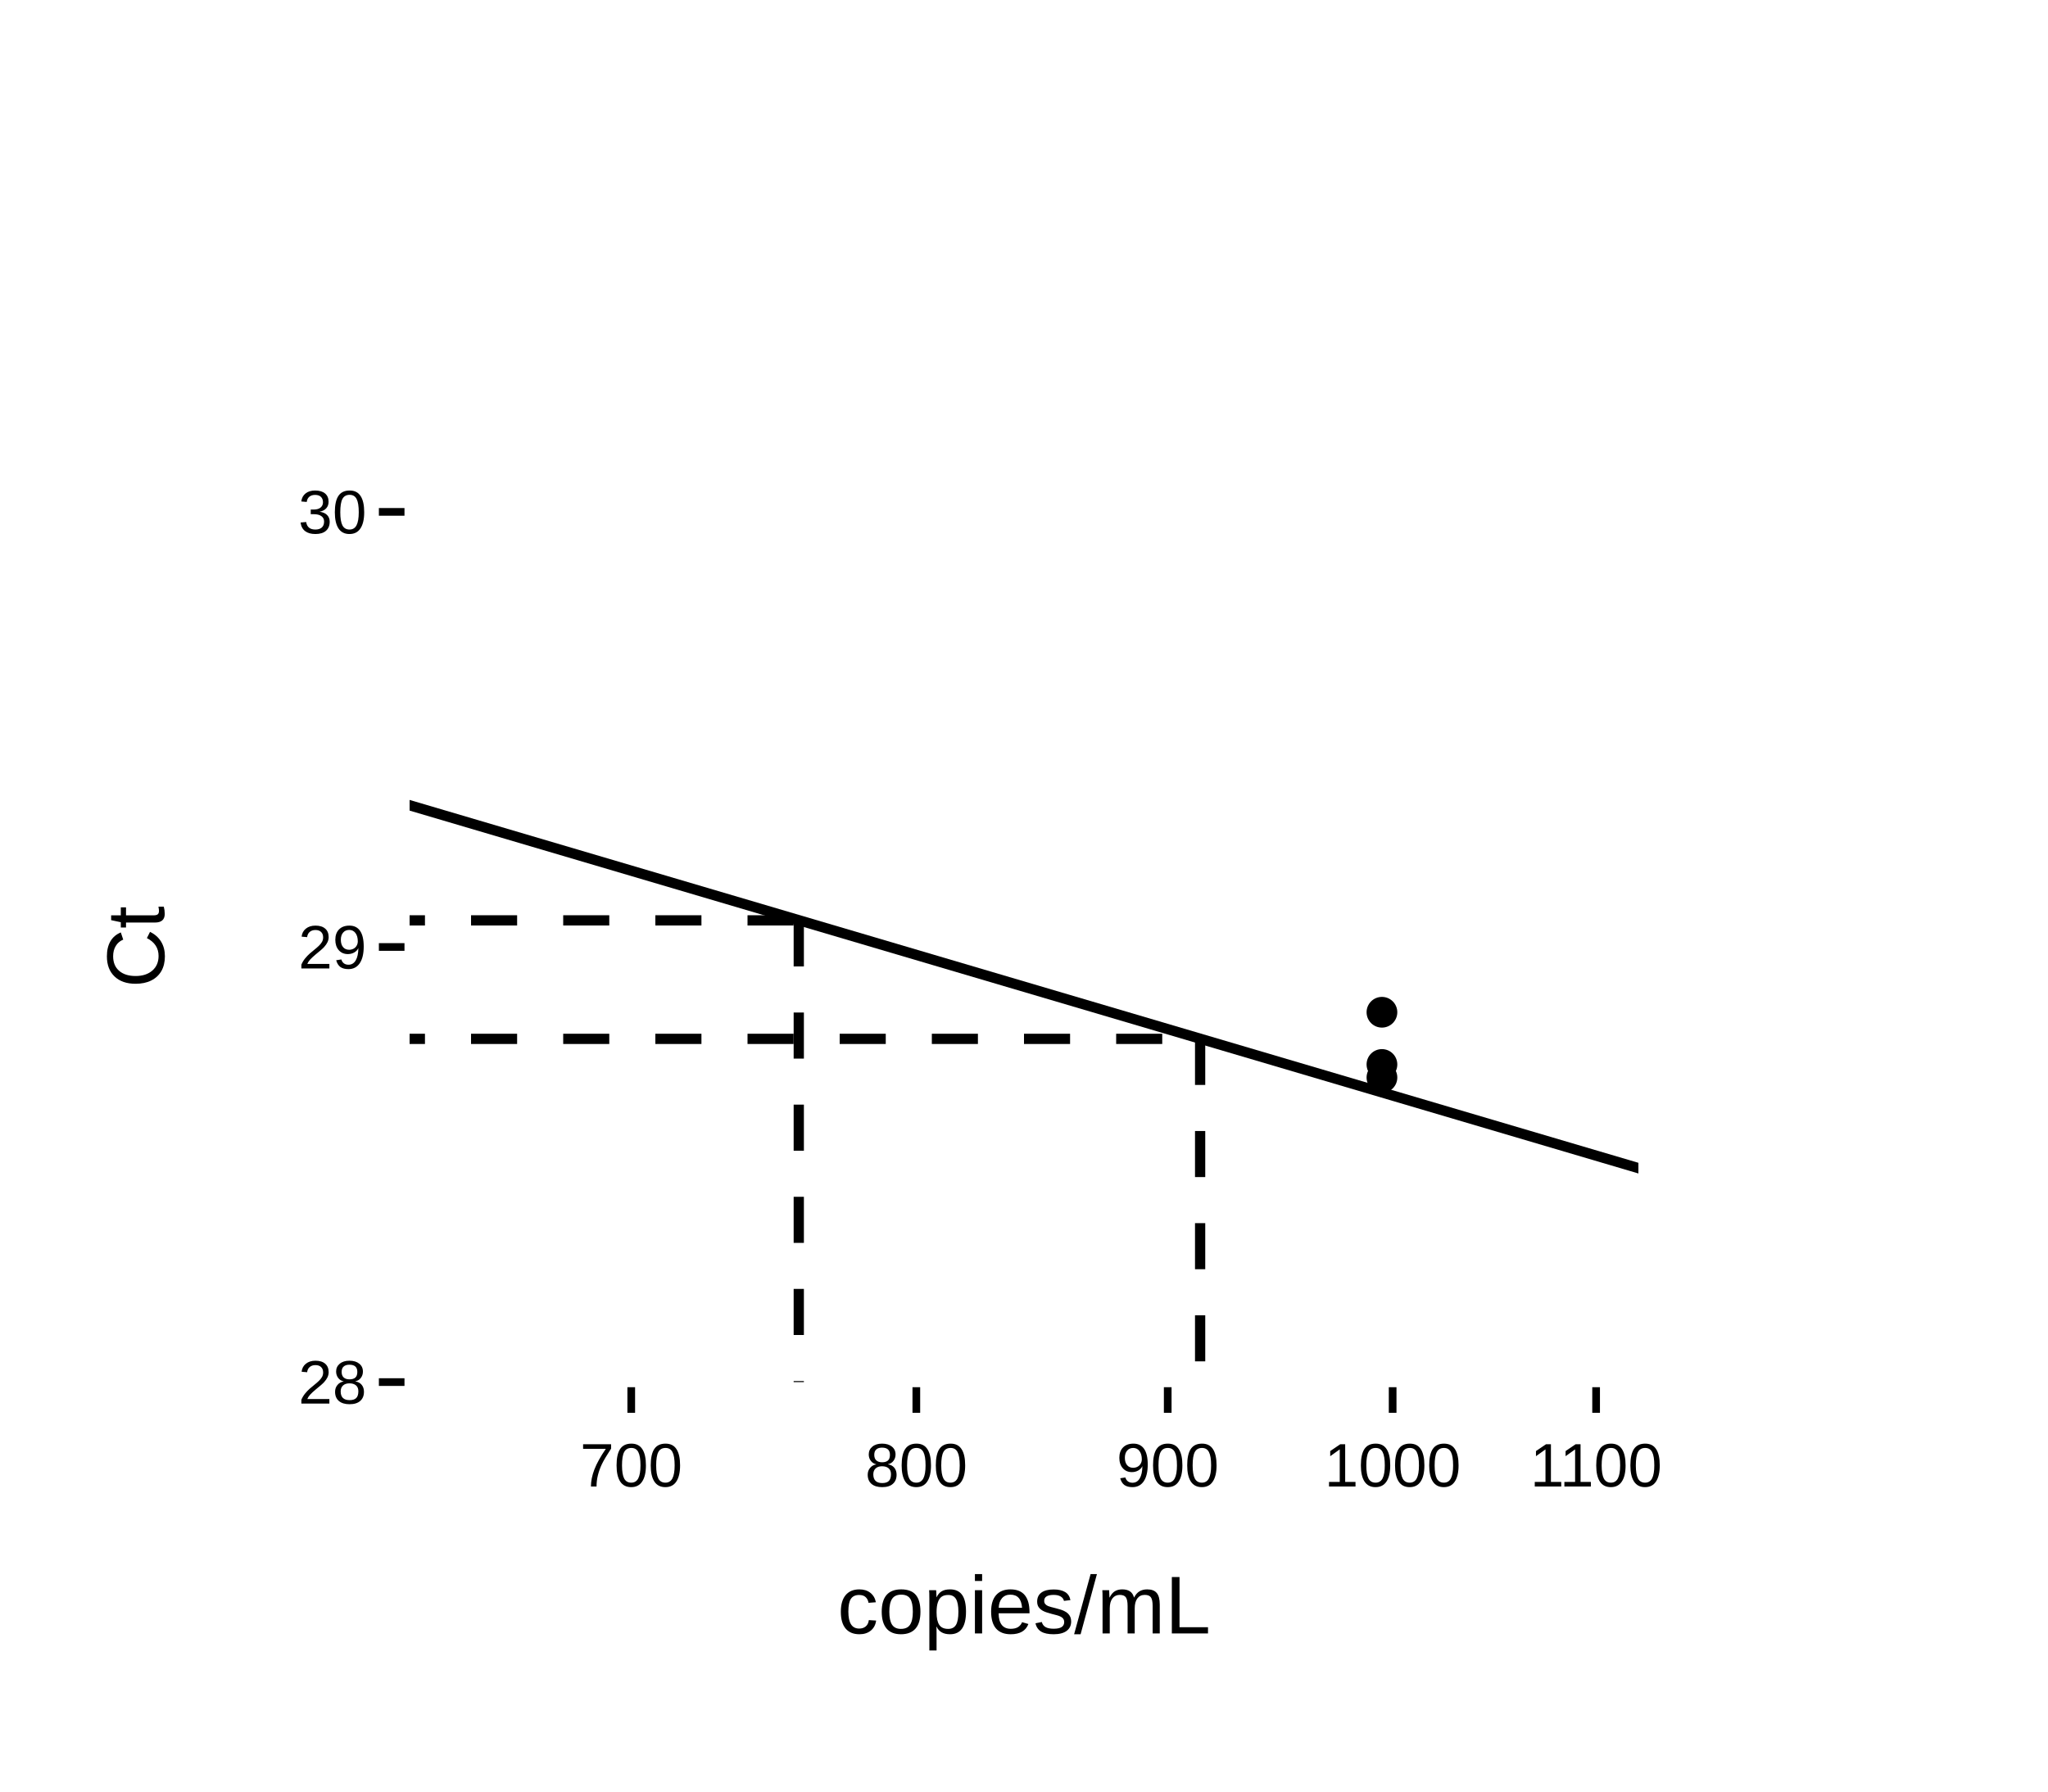
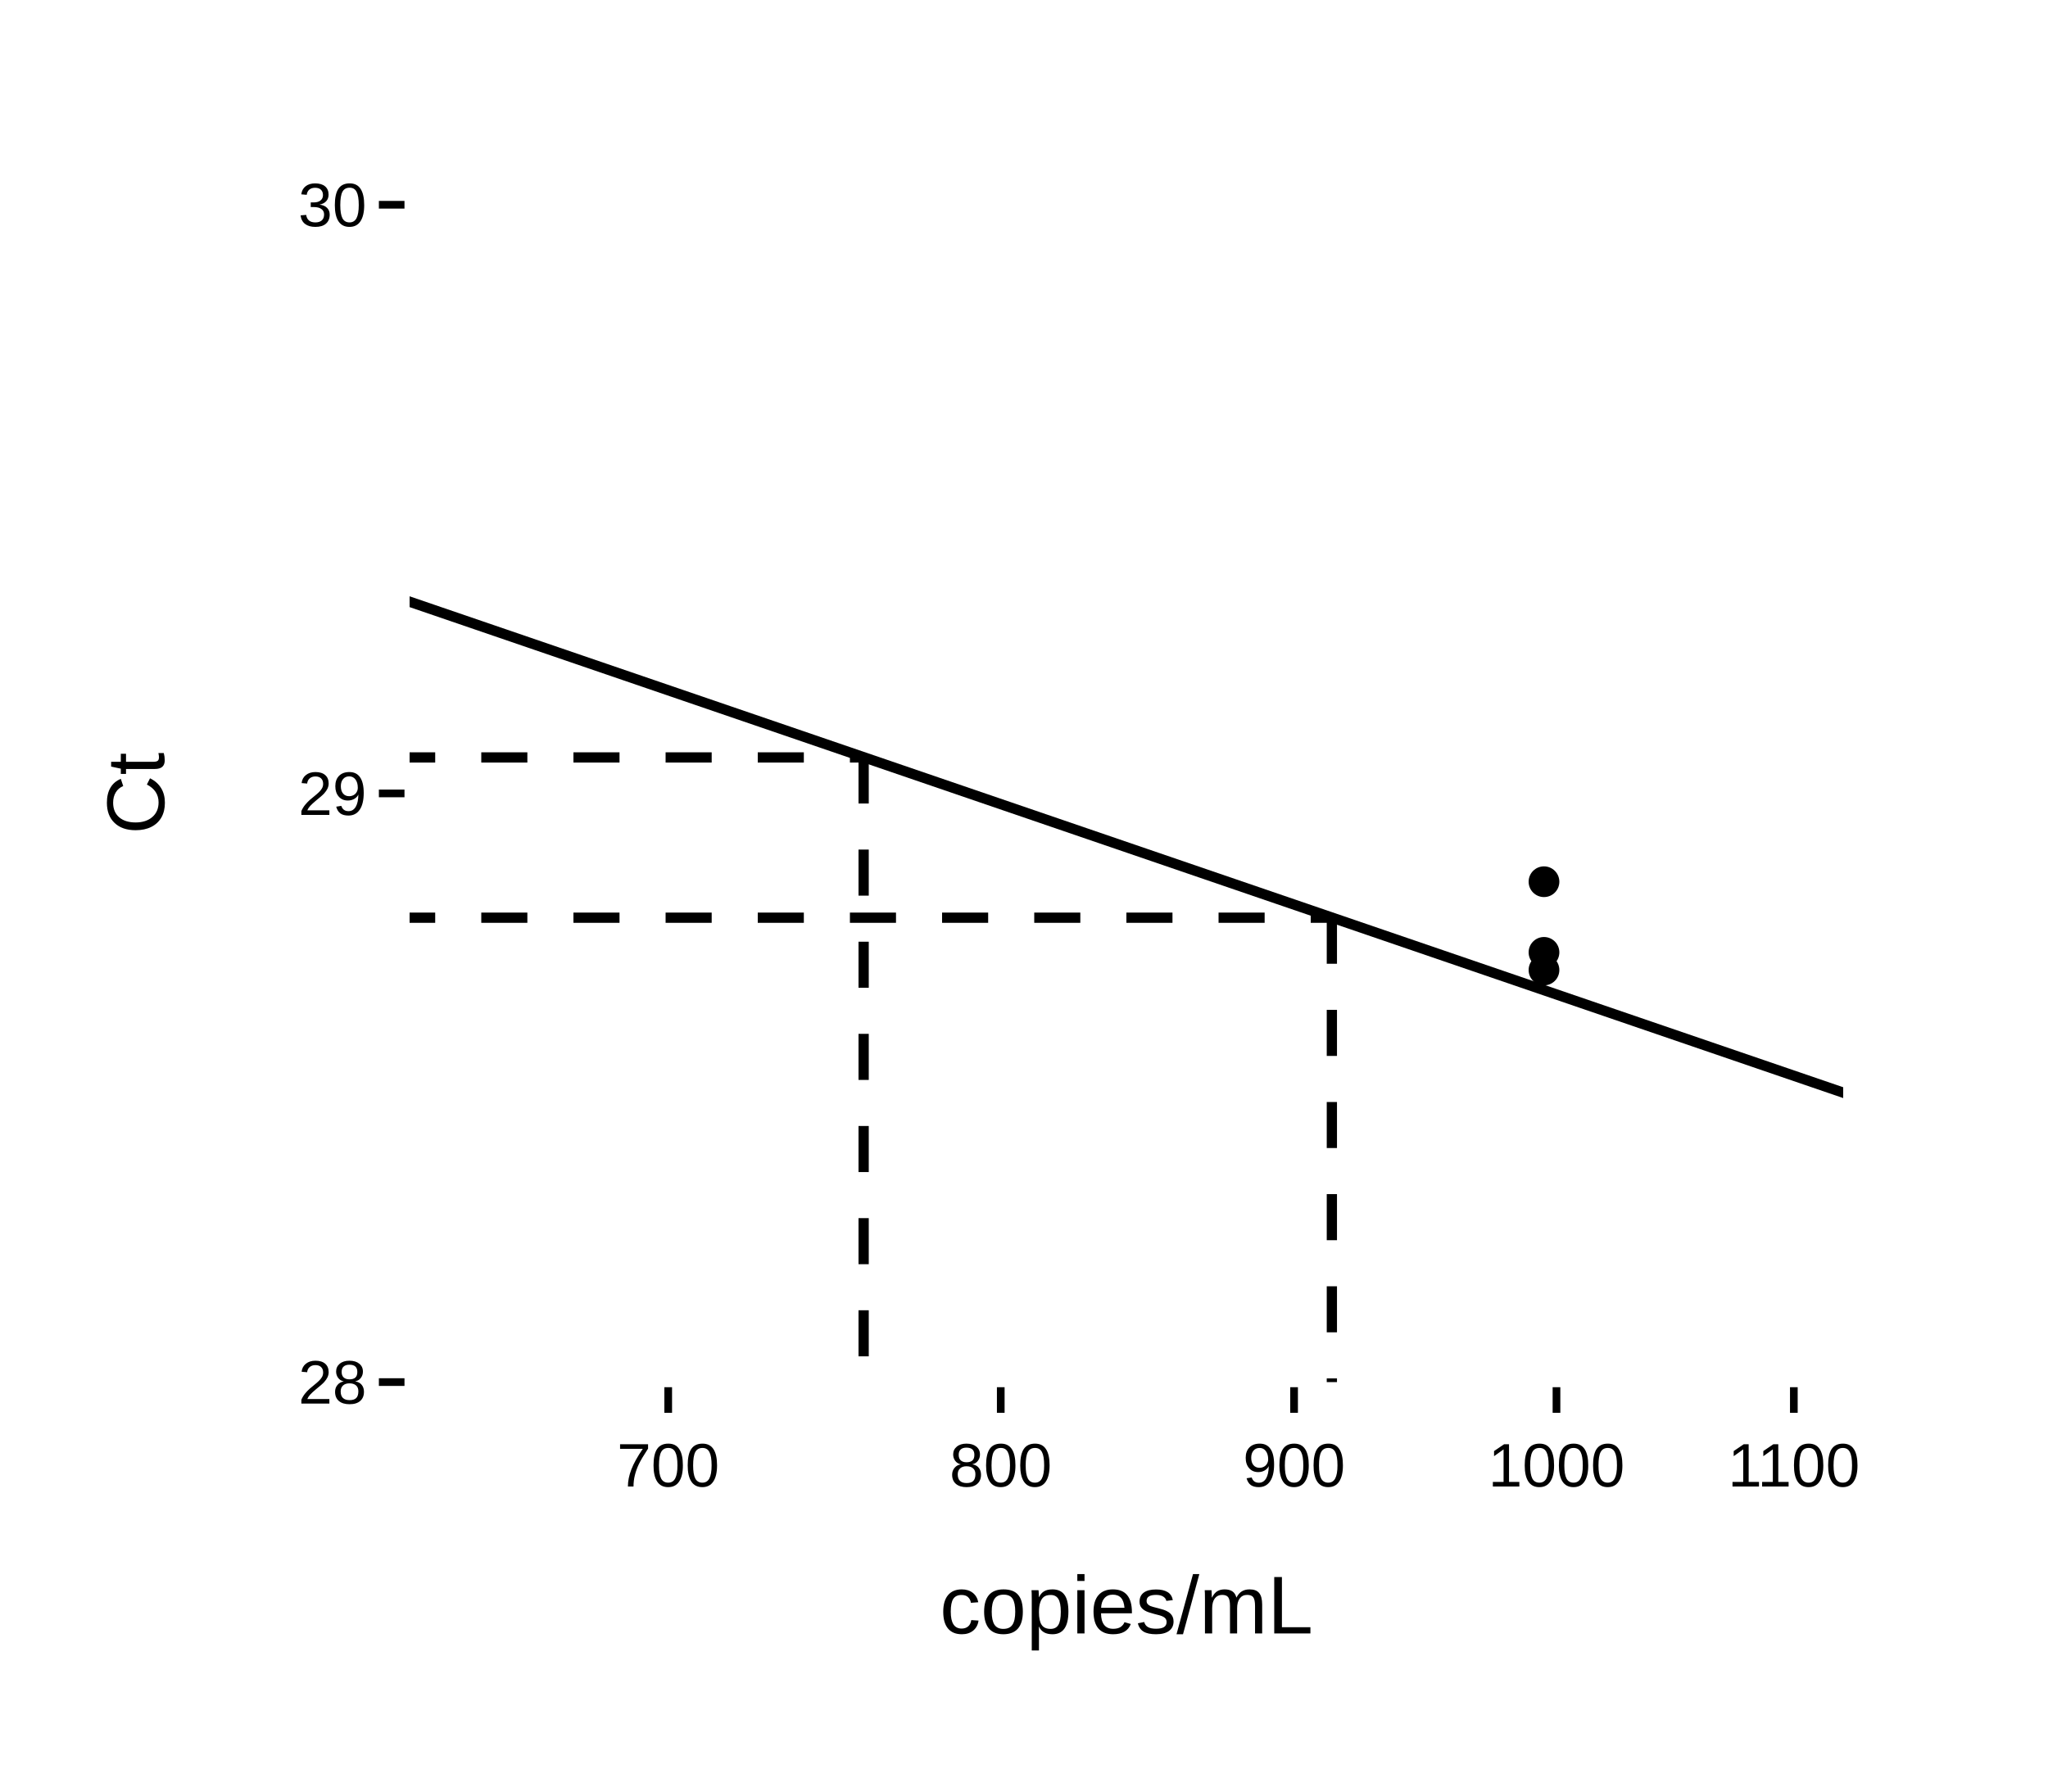
<svg xmlns="http://www.w3.org/2000/svg" class="main-svg" width="400" height="350" style="" viewBox="0 0 400 350">
  <rect x="0" y="0" width="400" height="350" style="fill: rgb(255, 255, 255); fill-opacity: 1;" />
-   <defs id="defs-ba7445">
+   <defs id="defs-155201">
    <g class="clips">
-       <clipPath id="clipba7445xyplot" class="plotclip">
-         <rect width="240" height="170" />
+       <clipPath id="clip155201xyplot" class="plotclip">
+         <rect width="280" height="230" />
      </clipPath>
-       <clipPath class="axesclip" id="clipba7445x">
-         <rect x="80" y="0" width="240" height="350" />
+       <clipPath class="axesclip" id="clip155201x">
+         <rect x="80" y="0" width="280" height="350" />
      </clipPath>
-       <clipPath class="axesclip" id="clipba7445y">
-         <rect x="0" y="100" width="400" height="170" />
+       <clipPath class="axesclip" id="clip155201y">
+         <rect x="0" y="40" width="400" height="230" />
      </clipPath>
-       <clipPath class="axesclip" id="clipba7445xy">
-         <rect x="80" y="100" width="240" height="170" />
+       <clipPath class="axesclip" id="clip155201xy">
+         <rect x="80" y="40" width="280" height="230" />
      </clipPath>
    </g>
    <g class="gradients" />
    <g class="patterns" />
  </defs>
  <g class="bglayer" />
  <g class="layer-below">
    <g class="imagelayer" />
    <g class="shapelayer" />
  </g>
  <g class="cartesianlayer">
    <g class="subplot xy">
      <g class="layer-subplot">
        <g class="shapelayer" />
        <g class="imagelayer" />
      </g>
      <g class="gridlayer">
        <g class="x" />
        <g class="y">
-           <path class="ygrid crisp" transform="translate(0,185)" d="M80,0h240" style="stroke: rgb(255, 255, 255); stroke-opacity: 1; stroke-width: 1px;" />
+           <path class="ygrid crisp" transform="translate(0,155)" d="M80,0h280" style="stroke: rgb(255, 255, 255); stroke-opacity: 1; stroke-width: 1px;" />
        </g>
      </g>
      <g class="zerolinelayer" />
      <path class="xlines-below" />
      <path class="ylines-below" />
      <g class="overlines-below" />
      <g class="xaxislayer-below" />
      <g class="yaxislayer-below" />
      <g class="overaxes-below" />
-       <g class="plot" transform="translate(80,100)" clip-path="url(#clipba7445xyplot)">
+       <g class="plot" transform="translate(80,40)" clip-path="url(#clip155201xyplot)">
        <g class="scatterlayer mlayer">
-           <g class="trace scatter tracebe46f9" style="stroke-miterlimit: 2; opacity: 1;">
+           <g class="trace scatter trace9999dd" style="stroke-miterlimit: 2; opacity: 1;">
            <g class="fills" />
            <g class="errorbars" />
            <g class="lines" />
            <g class="points">
-               <path class="point" transform="translate(2092.8,686.8)" d="M3,0A3,3 0 1,1 0,-3A3,3 0 0,1 3,0Z" style="opacity: 1; stroke-width: 0px; fill: rgb(0, 0, 0); fill-opacity: 1;" />
-               <path class="point" transform="translate(2092.8,673.2)" d="M3,0A3,3 0 1,1 0,-3A3,3 0 0,1 3,0Z" style="opacity: 1; stroke-width: 0px; fill: rgb(0, 0, 0); fill-opacity: 1;" />
-               <path class="point" transform="translate(2092.8,672.35)" d="M3,0A3,3 0 1,1 0,-3A3,3 0 0,1 3,0Z" style="opacity: 1; stroke-width: 0px; fill: rgb(0, 0, 0); fill-opacity: 1;" />
-               <path class="point" transform="translate(1132.8,401.2)" d="M3,0A3,3 0 1,1 0,-3A3,3 0 0,1 3,0Z" style="opacity: 1; stroke-width: 0px; fill: rgb(0, 0, 0); fill-opacity: 1;" />
-               <path class="point" transform="translate(1132.8,386.75)" d="M3,0A3,3 0 1,1 0,-3A3,3 0 0,1 3,0Z" style="opacity: 1; stroke-width: 0px; fill: rgb(0, 0, 0); fill-opacity: 1;" />
-               <path class="point" transform="translate(1132.8,391)" d="M3,0A3,3 0 1,1 0,-3A3,3 0 0,1 3,0Z" style="opacity: 1; stroke-width: 0px; fill: rgb(0, 0, 0); fill-opacity: 1;" />
-               <path class="point" transform="translate(189.91,107.95)" d="M3,0A3,3 0 1,1 0,-3A3,3 0 0,1 3,0Z" style="opacity: 1; stroke-width: 0px; fill: rgb(0, 0, 0); fill-opacity: 1;" />
-               <path class="point" transform="translate(189.91,110.5)" d="M3,0A3,3 0 1,1 0,-3A3,3 0 0,1 3,0Z" style="opacity: 1; stroke-width: 0px; fill: rgb(0, 0, 0); fill-opacity: 1;" />
-               <path class="point" transform="translate(189.91,97.75)" d="M3,0A3,3 0 1,1 0,-3A3,3 0 0,1 3,0Z" style="opacity: 1; stroke-width: 0px; fill: rgb(0, 0, 0); fill-opacity: 1;" />
-               <path class="point" transform="translate(-770.09,-177.65)" d="M3,0A3,3 0 1,1 0,-3A3,3 0 0,1 3,0Z" style="opacity: 1; stroke-width: 0px; fill: rgb(0, 0, 0); fill-opacity: 1;" />
-               <path class="point" transform="translate(-770.09,-158.1)" d="M3,0A3,3 0 1,1 0,-3A3,3 0 0,1 3,0Z" style="opacity: 1; stroke-width: 0px; fill: rgb(0, 0, 0); fill-opacity: 1;" />
-               <path class="point" transform="translate(-770.09,-159.8)" d="M3,0A3,3 0 1,1 0,-3A3,3 0 0,1 3,0Z" style="opacity: 1; stroke-width: 0px; fill: rgb(0, 0, 0); fill-opacity: 1;" />
+               <path class="point" transform="translate(2441.6,929.2)" d="M3,0A3,3 0 1,1 0,-3A3,3 0 0,1 3,0Z" style="opacity: 1; stroke-width: 0px; fill: rgb(0, 0, 0); fill-opacity: 1;" />
+               <path class="point" transform="translate(2441.6,910.8)" d="M3,0A3,3 0 1,1 0,-3A3,3 0 0,1 3,0Z" style="opacity: 1; stroke-width: 0px; fill: rgb(0, 0, 0); fill-opacity: 1;" />
+               <path class="point" transform="translate(2441.6,909.65)" d="M3,0A3,3 0 1,1 0,-3A3,3 0 0,1 3,0Z" style="opacity: 1; stroke-width: 0px; fill: rgb(0, 0, 0); fill-opacity: 1;" />
+               <path class="point" transform="translate(1321.6,542.8)" d="M3,0A3,3 0 1,1 0,-3A3,3 0 0,1 3,0Z" style="opacity: 1; stroke-width: 0px; fill: rgb(0, 0, 0); fill-opacity: 1;" />
+               <path class="point" transform="translate(1321.6,523.25)" d="M3,0A3,3 0 1,1 0,-3A3,3 0 0,1 3,0Z" style="opacity: 1; stroke-width: 0px; fill: rgb(0, 0, 0); fill-opacity: 1;" />
+               <path class="point" transform="translate(1321.6,529)" d="M3,0A3,3 0 1,1 0,-3A3,3 0 0,1 3,0Z" style="opacity: 1; stroke-width: 0px; fill: rgb(0, 0, 0); fill-opacity: 1;" />
+               <path class="point" transform="translate(221.56,146.05)" d="M3,0A3,3 0 1,1 0,-3A3,3 0 0,1 3,0Z" style="opacity: 1; stroke-width: 0px; fill: rgb(0, 0, 0); fill-opacity: 1;" />
+               <path class="point" transform="translate(221.56,149.5)" d="M3,0A3,3 0 1,1 0,-3A3,3 0 0,1 3,0Z" style="opacity: 1; stroke-width: 0px; fill: rgb(0, 0, 0); fill-opacity: 1;" />
+               <path class="point" transform="translate(221.56,132.25)" d="M3,0A3,3 0 1,1 0,-3A3,3 0 0,1 3,0Z" style="opacity: 1; stroke-width: 0px; fill: rgb(0, 0, 0); fill-opacity: 1;" />
+               <path class="point" transform="translate(-898.44,-240.35)" d="M3,0A3,3 0 1,1 0,-3A3,3 0 0,1 3,0Z" style="opacity: 1; stroke-width: 0px; fill: rgb(0, 0, 0); fill-opacity: 1;" />
+               <path class="point" transform="translate(-898.44,-213.9)" d="M3,0A3,3 0 1,1 0,-3A3,3 0 0,1 3,0Z" style="opacity: 1; stroke-width: 0px; fill: rgb(0, 0, 0); fill-opacity: 1;" />
+               <path class="point" transform="translate(-898.44,-216.2)" d="M3,0A3,3 0 1,1 0,-3A3,3 0 0,1 3,0Z" style="opacity: 1; stroke-width: 0px; fill: rgb(0, 0, 0); fill-opacity: 1;" />
            </g>
            <g class="text" />
          </g>
-           <g class="trace scatter trace06cfd9" style="stroke-miterlimit: 2; opacity: 1;">
+           <g class="trace scatter tracecdcb94" style="stroke-miterlimit: 2; opacity: 1;">
            <g class="fills" />
            <g class="errorbars" />
            <g class="lines">
-               <path class="js-line" d="M2092.8,675.47L-770.09,-170.15L-770.09,-170.15" style="vector-effect: non-scaling-stroke; fill: none; stroke: rgb(0, 0, 0); stroke-opacity: 1; stroke-width: 2px; opacity: 1;" />
+               <path class="js-line" d="M2441.6,913.88L-898.44,-230.2L-898.44,-230.2" style="vector-effect: non-scaling-stroke; fill: none; stroke: rgb(0, 0, 0); stroke-opacity: 1; stroke-width: 2px; opacity: 1;" />
            </g>
            <g class="points" />
            <g class="text" />
          </g>
-           <g class="trace scatter tracec8dfb4" style="stroke-miterlimit: 2; opacity: 1;">
+           <g class="trace scatter tracea2a3cd" style="stroke-miterlimit: 2; opacity: 1;">
            <g class="fills" />
            <g class="errorbars" />
            <g class="lines">
-               <path class="js-line" d="M154.4,102.95L154.4,2550" style="vector-effect: non-scaling-stroke; fill: none; stroke: rgb(0, 0, 0); stroke-opacity: 1; stroke-width: 2px; opacity: 1; stroke-dasharray: 9px, 9px;" />
+               <path class="js-line" d="M180.13,139.28L180.13,3450" style="vector-effect: non-scaling-stroke; fill: none; stroke: rgb(0, 0, 0); stroke-opacity: 1; stroke-width: 2px; opacity: 1; stroke-dasharray: 9px, 9px;" />
            </g>
            <g class="points" />
            <g class="text" />
          </g>
-           <g class="trace scatter trace79b843" style="stroke-miterlimit: 2; opacity: 1;">
+           <g class="trace scatter tracec88648" style="stroke-miterlimit: 2; opacity: 1;">
            <g class="fills" />
            <g class="errorbars" />
            <g class="lines">
-               <path class="js-line" d="M76.01,79.8L76.01,2550" style="vector-effect: non-scaling-stroke; fill: none; stroke: rgb(0, 0, 0); stroke-opacity: 1; stroke-width: 2px; opacity: 1; stroke-dasharray: 9px, 9px;" />
+               <path class="js-line" d="M88.68,107.97L88.68,3450" style="vector-effect: non-scaling-stroke; fill: none; stroke: rgb(0, 0, 0); stroke-opacity: 1; stroke-width: 2px; opacity: 1; stroke-dasharray: 9px, 9px;" />
            </g>
            <g class="points" />
            <g class="text" />
          </g>
-           <g class="trace scatter trace461a37" style="stroke-miterlimit: 2; opacity: 1;">
+           <g class="trace scatter trace4c78b3" style="stroke-miterlimit: 2; opacity: 1;">
            <g class="fills" />
            <g class="errorbars" />
            <g class="lines">
-               <path class="js-line" d="M-2688,102.95L154.4,102.95" style="vector-effect: non-scaling-stroke; fill: none; stroke: rgb(0, 0, 0); stroke-opacity: 1; stroke-width: 2px; opacity: 1; stroke-dasharray: 9px, 9px;" />
+               <path class="js-line" d="M-3136,139.28L180.13,139.28" style="vector-effect: non-scaling-stroke; fill: none; stroke: rgb(0, 0, 0); stroke-opacity: 1; stroke-width: 2px; opacity: 1; stroke-dasharray: 9px, 9px;" />
            </g>
            <g class="points" />
            <g class="text" />
          </g>
-           <g class="trace scatter tracee07423" style="stroke-miterlimit: 2; opacity: 1;">
+           <g class="trace scatter trace16c1f8" style="stroke-miterlimit: 2; opacity: 1;">
            <g class="fills" />
            <g class="errorbars" />
            <g class="lines">
-               <path class="js-line" d="M-2688,79.8L76.01,79.8" style="vector-effect: non-scaling-stroke; fill: none; stroke: rgb(0, 0, 0); stroke-opacity: 1; stroke-width: 2px; opacity: 1; stroke-dasharray: 9px, 9px;" />
+               <path class="js-line" d="M-3136,107.97L88.68,107.97" style="vector-effect: non-scaling-stroke; fill: none; stroke: rgb(0, 0, 0); stroke-opacity: 1; stroke-width: 2px; opacity: 1; stroke-dasharray: 9px, 9px;" />
            </g>
            <g class="points" />
            <g class="text" />
          </g>
        </g>
      </g>
      <g class="overplot" />
      <path class="xlines-above crisp" d="" style="fill: none; stroke-width: 1px; stroke: rgb(0, 0, 0); stroke-opacity: 0;" />
      <path class="ylines-above crisp" d="" style="fill: none; stroke-width: 1px; stroke: rgb(0, 0, 0); stroke-opacity: 0;" />
      <g class="overlines-above" />
      <g class="xaxislayer-above">
-         <path class="xtick ticks crisp" d="M0,271v5" transform="translate(123.29,0)" style="stroke: rgb(0, 0, 0); stroke-opacity: 1; stroke-width: 1.5px;" />
-         <path class="xtick ticks crisp" d="M0,271v5" transform="translate(178.97,0)" style="stroke: rgb(0, 0, 0); stroke-opacity: 1; stroke-width: 1.5px;" />
-         <path class="xtick ticks crisp" d="M0,271v5" transform="translate(228.07,0)" style="stroke: rgb(0, 0, 0); stroke-opacity: 1; stroke-width: 1.5px;" />
-         <path class="xtick ticks crisp" d="M0,271v5" transform="translate(272,0)" style="stroke: rgb(0, 0, 0); stroke-opacity: 1; stroke-width: 1.5px;" />
-         <path class="xtick ticks crisp" d="M0,271v5" transform="translate(311.74,0)" style="stroke: rgb(0, 0, 0); stroke-opacity: 1; stroke-width: 1.5px;" />
+         <path class="xtick ticks crisp" d="M0,271v5" transform="translate(130.51,0)" style="stroke: rgb(0, 0, 0); stroke-opacity: 1; stroke-width: 1.5px;" />
+         <path class="xtick ticks crisp" d="M0,271v5" transform="translate(195.46,0)" style="stroke: rgb(0, 0, 0); stroke-opacity: 1; stroke-width: 1.5px;" />
+         <path class="xtick ticks crisp" d="M0,271v5" transform="translate(252.75,0)" style="stroke: rgb(0, 0, 0); stroke-opacity: 1; stroke-width: 1.5px;" />
+         <path class="xtick ticks crisp" d="M0,271v5" transform="translate(304,0)" style="stroke: rgb(0, 0, 0); stroke-opacity: 1; stroke-width: 1.5px;" />
+         <path class="xtick ticks crisp" d="M0,271v5" transform="translate(350.36,0)" style="stroke: rgb(0, 0, 0); stroke-opacity: 1; stroke-width: 1.5px;" />
        <g class="xtick">
-           <text text-anchor="middle" x="0" y="290.4" transform="translate(123.29,0)" style="font-family: Arial; font-size: 12px; fill: rgb(0, 0, 0); fill-opacity: 1; white-space: pre; opacity: 1;">700</text>
+           <text text-anchor="middle" x="0" y="290.4" transform="translate(130.51,0)" style="font-family: Arial; font-size: 12px; fill: rgb(0, 0, 0); fill-opacity: 1; white-space: pre; opacity: 1;">700</text>
        </g>
        <g class="xtick">
-           <text text-anchor="middle" x="0" y="290.4" style="font-family: Arial; font-size: 12px; fill: rgb(0, 0, 0); fill-opacity: 1; white-space: pre; opacity: 1;" transform="translate(178.97,0)">800</text>
+           <text text-anchor="middle" x="0" y="290.4" style="font-family: Arial; font-size: 12px; fill: rgb(0, 0, 0); fill-opacity: 1; white-space: pre; opacity: 1;" transform="translate(195.46,0)">800</text>
        </g>
        <g class="xtick">
-           <text text-anchor="middle" x="0" y="290.4" style="font-family: Arial; font-size: 12px; fill: rgb(0, 0, 0); fill-opacity: 1; white-space: pre; opacity: 1;" transform="translate(228.07,0)">900</text>
+           <text text-anchor="middle" x="0" y="290.4" style="font-family: Arial; font-size: 12px; fill: rgb(0, 0, 0); fill-opacity: 1; white-space: pre; opacity: 1;" transform="translate(252.75,0)">900</text>
        </g>
        <g class="xtick">
-           <text text-anchor="middle" x="0" y="290.4" style="font-family: Arial; font-size: 12px; fill: rgb(0, 0, 0); fill-opacity: 1; white-space: pre; opacity: 1;" transform="translate(272,0)">1000</text>
+           <text text-anchor="middle" x="0" y="290.4" style="font-family: Arial; font-size: 12px; fill: rgb(0, 0, 0); fill-opacity: 1; white-space: pre; opacity: 1;" transform="translate(304,0)">1000</text>
        </g>
        <g class="xtick">
-           <text text-anchor="middle" x="0" y="290.4" style="font-family: Arial; font-size: 12px; fill: rgb(0, 0, 0); fill-opacity: 1; white-space: pre; opacity: 1;" transform="translate(311.74,0)">1100</text>
+           <text text-anchor="middle" x="0" y="290.4" style="font-family: Arial; font-size: 12px; fill: rgb(0, 0, 0); fill-opacity: 1; white-space: pre; opacity: 1;" transform="translate(350.36,0)">1100</text>
        </g>
      </g>
      <g class="yaxislayer-above">
        <path class="ytick ticks crisp" d="M79,0h-5" transform="translate(0,270)" style="stroke: rgb(0, 0, 0); stroke-opacity: 1; stroke-width: 1.5px;" />
-         <path class="ytick ticks crisp" d="M79,0h-5" transform="translate(0,185)" style="stroke: rgb(0, 0, 0); stroke-opacity: 1; stroke-width: 1.5px;" />
-         <path class="ytick ticks crisp" d="M79,0h-5" transform="translate(0,100)" style="stroke: rgb(0, 0, 0); stroke-opacity: 1; stroke-width: 1.5px;" />
+         <path class="ytick ticks crisp" d="M79,0h-5" transform="translate(0,155)" style="stroke: rgb(0, 0, 0); stroke-opacity: 1; stroke-width: 1.5px;" />
+         <path class="ytick ticks crisp" d="M79,0h-5" transform="translate(0,40)" style="stroke: rgb(0, 0, 0); stroke-opacity: 1; stroke-width: 1.5px;" />
        <g class="ytick">
          <text text-anchor="end" x="71.6" y="4.2" transform="translate(0,270)" style="font-family: Arial; font-size: 12px; fill: rgb(0, 0, 0); fill-opacity: 1; white-space: pre; opacity: 1;">28</text>
        </g>
        <g class="ytick">
-           <text text-anchor="end" x="71.6" y="4.2" style="font-family: Arial; font-size: 12px; fill: rgb(0, 0, 0); fill-opacity: 1; white-space: pre; opacity: 1;" transform="translate(0,185)">29</text>
+           <text text-anchor="end" x="71.6" y="4.2" style="font-family: Arial; font-size: 12px; fill: rgb(0, 0, 0); fill-opacity: 1; white-space: pre; opacity: 1;" transform="translate(0,155)">29</text>
        </g>
        <g class="ytick">
-           <text text-anchor="end" x="71.6" y="4.2" style="font-family: Arial; font-size: 12px; fill: rgb(0, 0, 0); fill-opacity: 1; white-space: pre; opacity: 1;" transform="translate(0,100)">30</text>
+           <text text-anchor="end" x="71.6" y="4.2" style="font-family: Arial; font-size: 12px; fill: rgb(0, 0, 0); fill-opacity: 1; white-space: pre; opacity: 1;" transform="translate(0,40)">30</text>
        </g>
      </g>
      <g class="overaxes-above" />
    </g>
  </g>
  <g class="polarlayer" />
  <g class="ternarylayer" />
  <g class="geolayer" />
  <g class="funnelarealayer" />
  <g class="pielayer" />
  <g class="iciclelayer" />
  <g class="treemaplayer" />
  <g class="sunburstlayer" />
  <g class="glimages" />
-   <defs id="topdefs-ba7445">
+   <defs id="topdefs-155201">
    <g class="clips" />
  </defs>
  <g class="layer-above">
    <g class="imagelayer" />
    <g class="shapelayer" />
  </g>
  <g class="infolayer">
    <g class="g-gtitle" />
    <g class="g-xtitle">
-       <text class="xtitle" x="200" y="319.106" text-anchor="middle" style="font-family: Arial; font-size: 16px; fill: rgb(0, 0, 0); opacity: 1; font-weight: normal; white-space: pre;">copies/mL</text>
+       <text class="xtitle" x="220" y="319.106" text-anchor="middle" style="font-family: Arial; font-size: 16px; fill: rgb(0, 0, 0); opacity: 1; font-weight: normal; white-space: pre;">copies/mL</text>
    </g>
    <g class="g-ytitle">
-       <text class="ytitle" transform="rotate(-90,32.05,185)" x="32.05" y="185" text-anchor="middle" style="font-family: Arial; font-size: 16px; fill: rgb(0, 0, 0); opacity: 1; font-weight: normal; white-space: pre;">Ct</text>
+       <text class="ytitle" transform="rotate(-90,32.05,155)" x="32.05" y="155" text-anchor="middle" style="font-family: Arial; font-size: 16px; fill: rgb(0, 0, 0); opacity: 1; font-weight: normal; white-space: pre;">Ct</text>
    </g>
  </g>
</svg>
